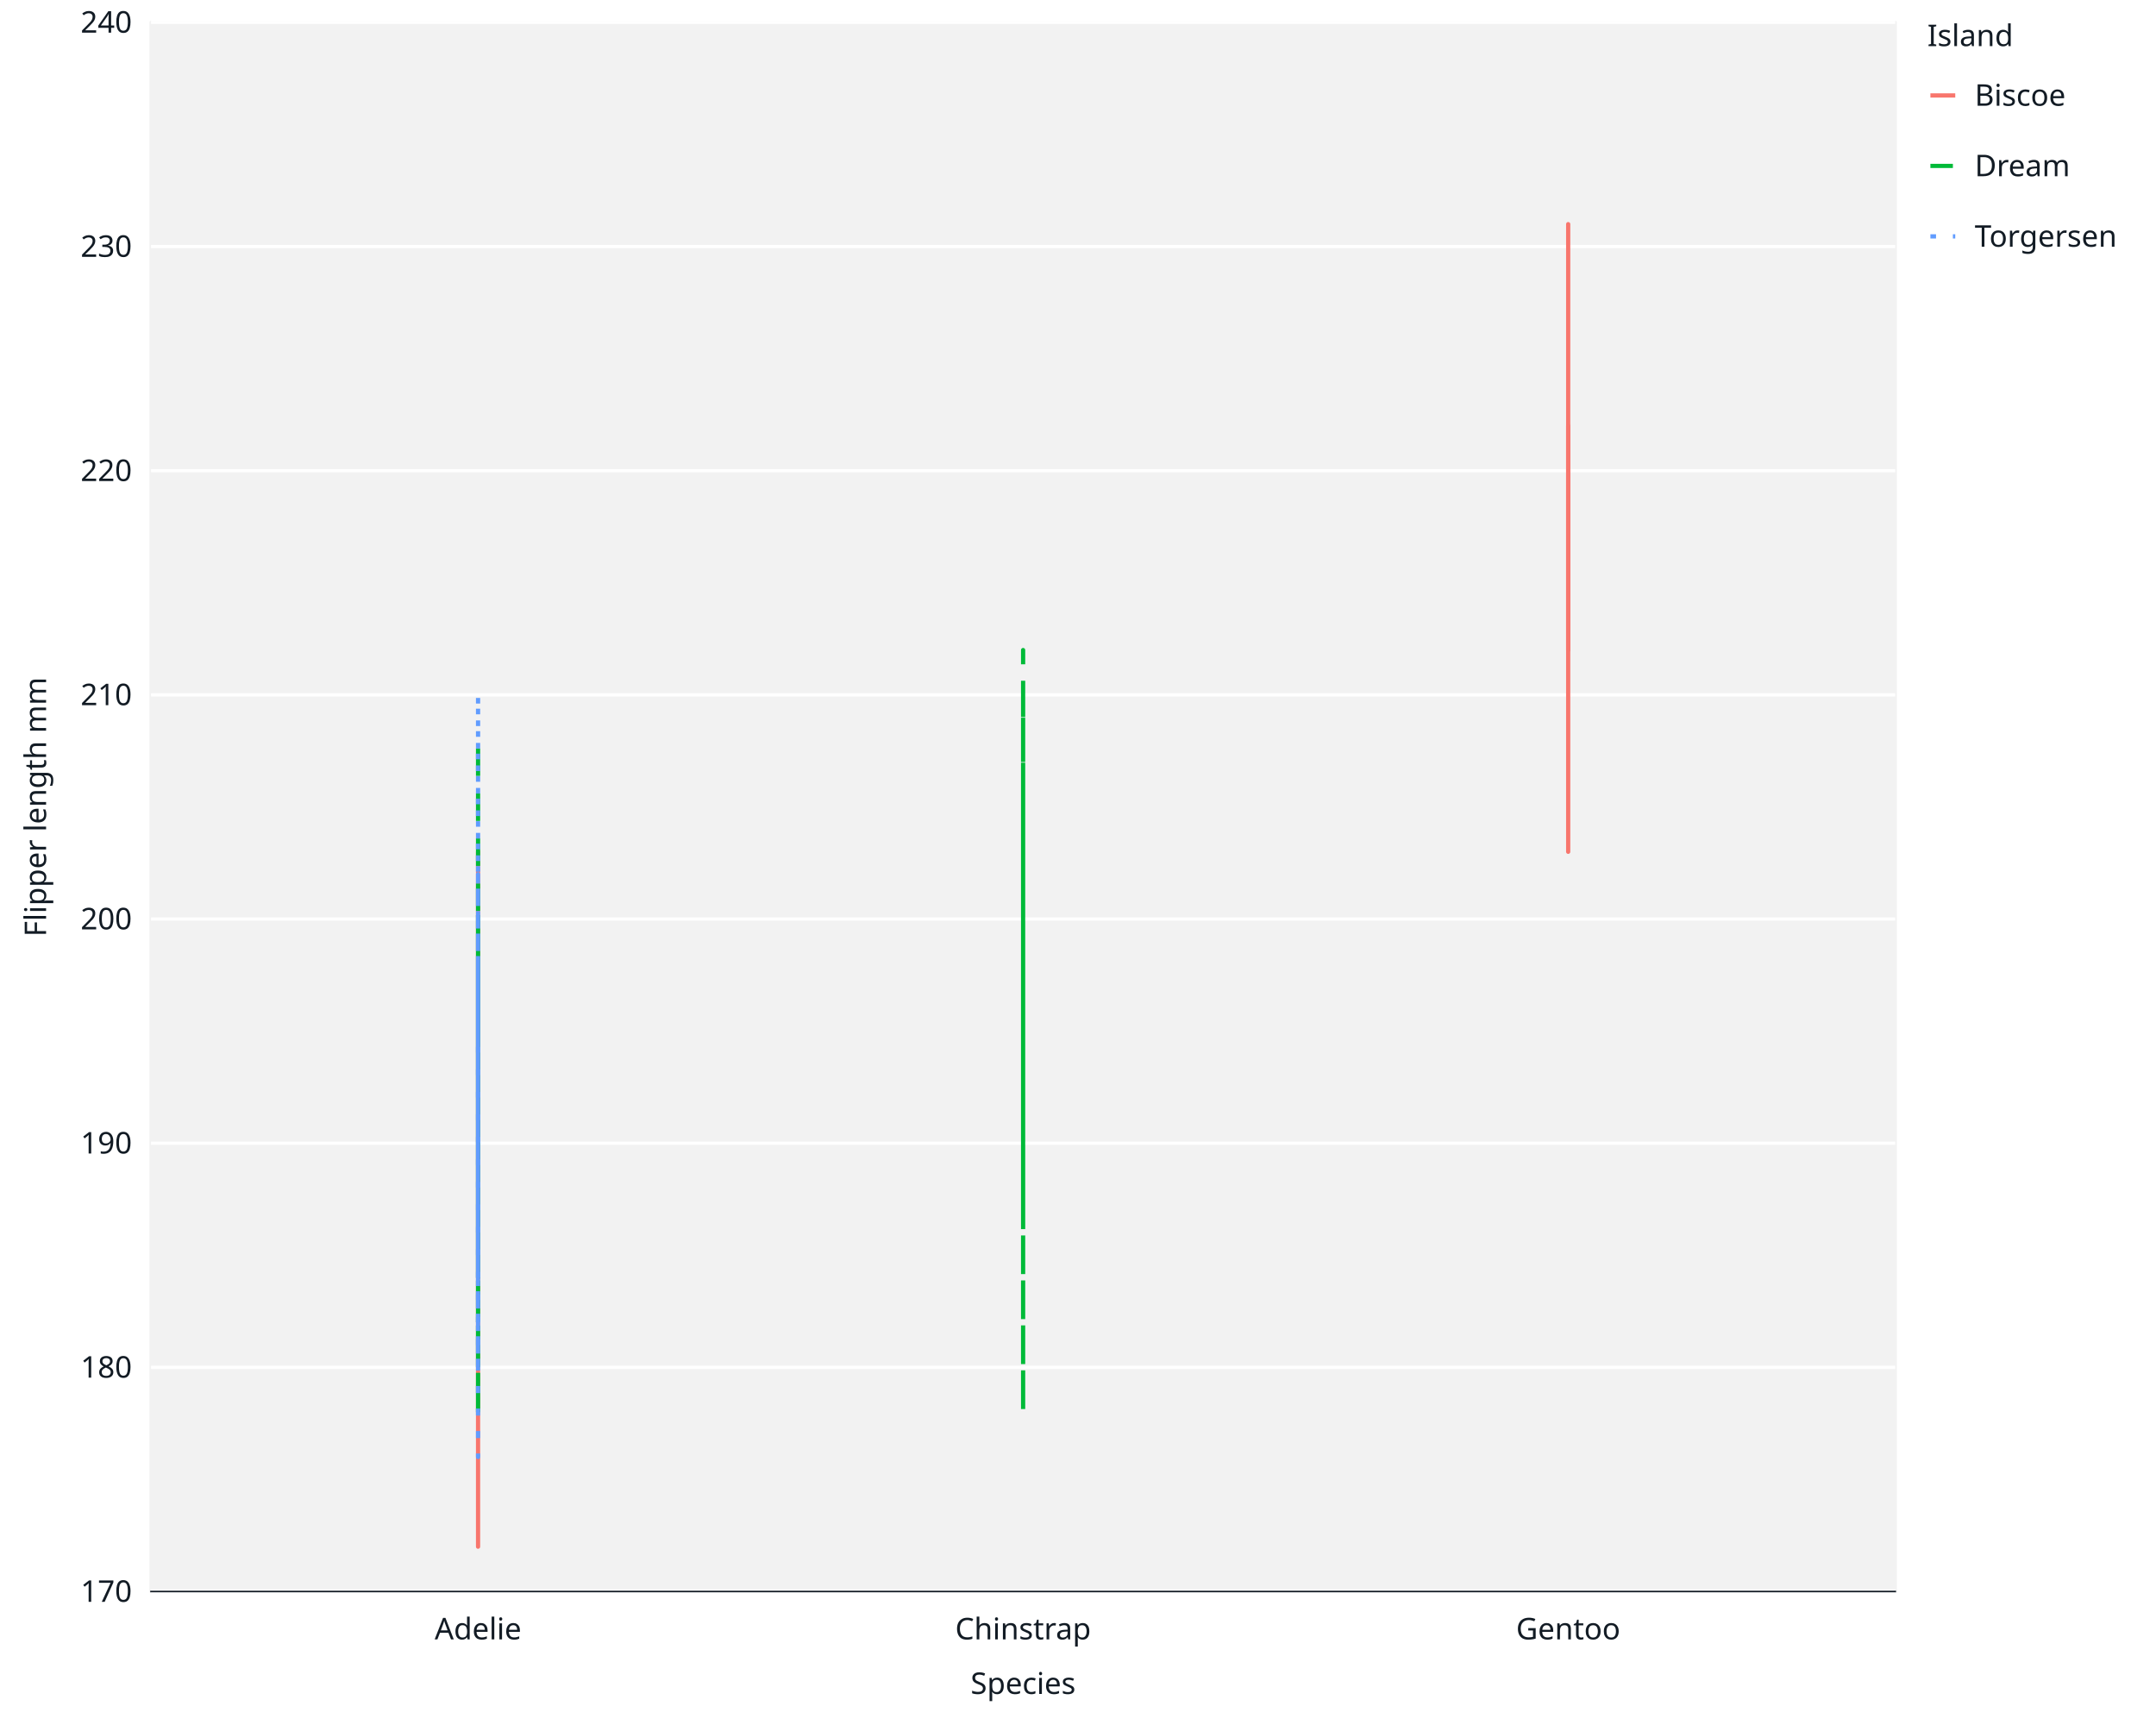
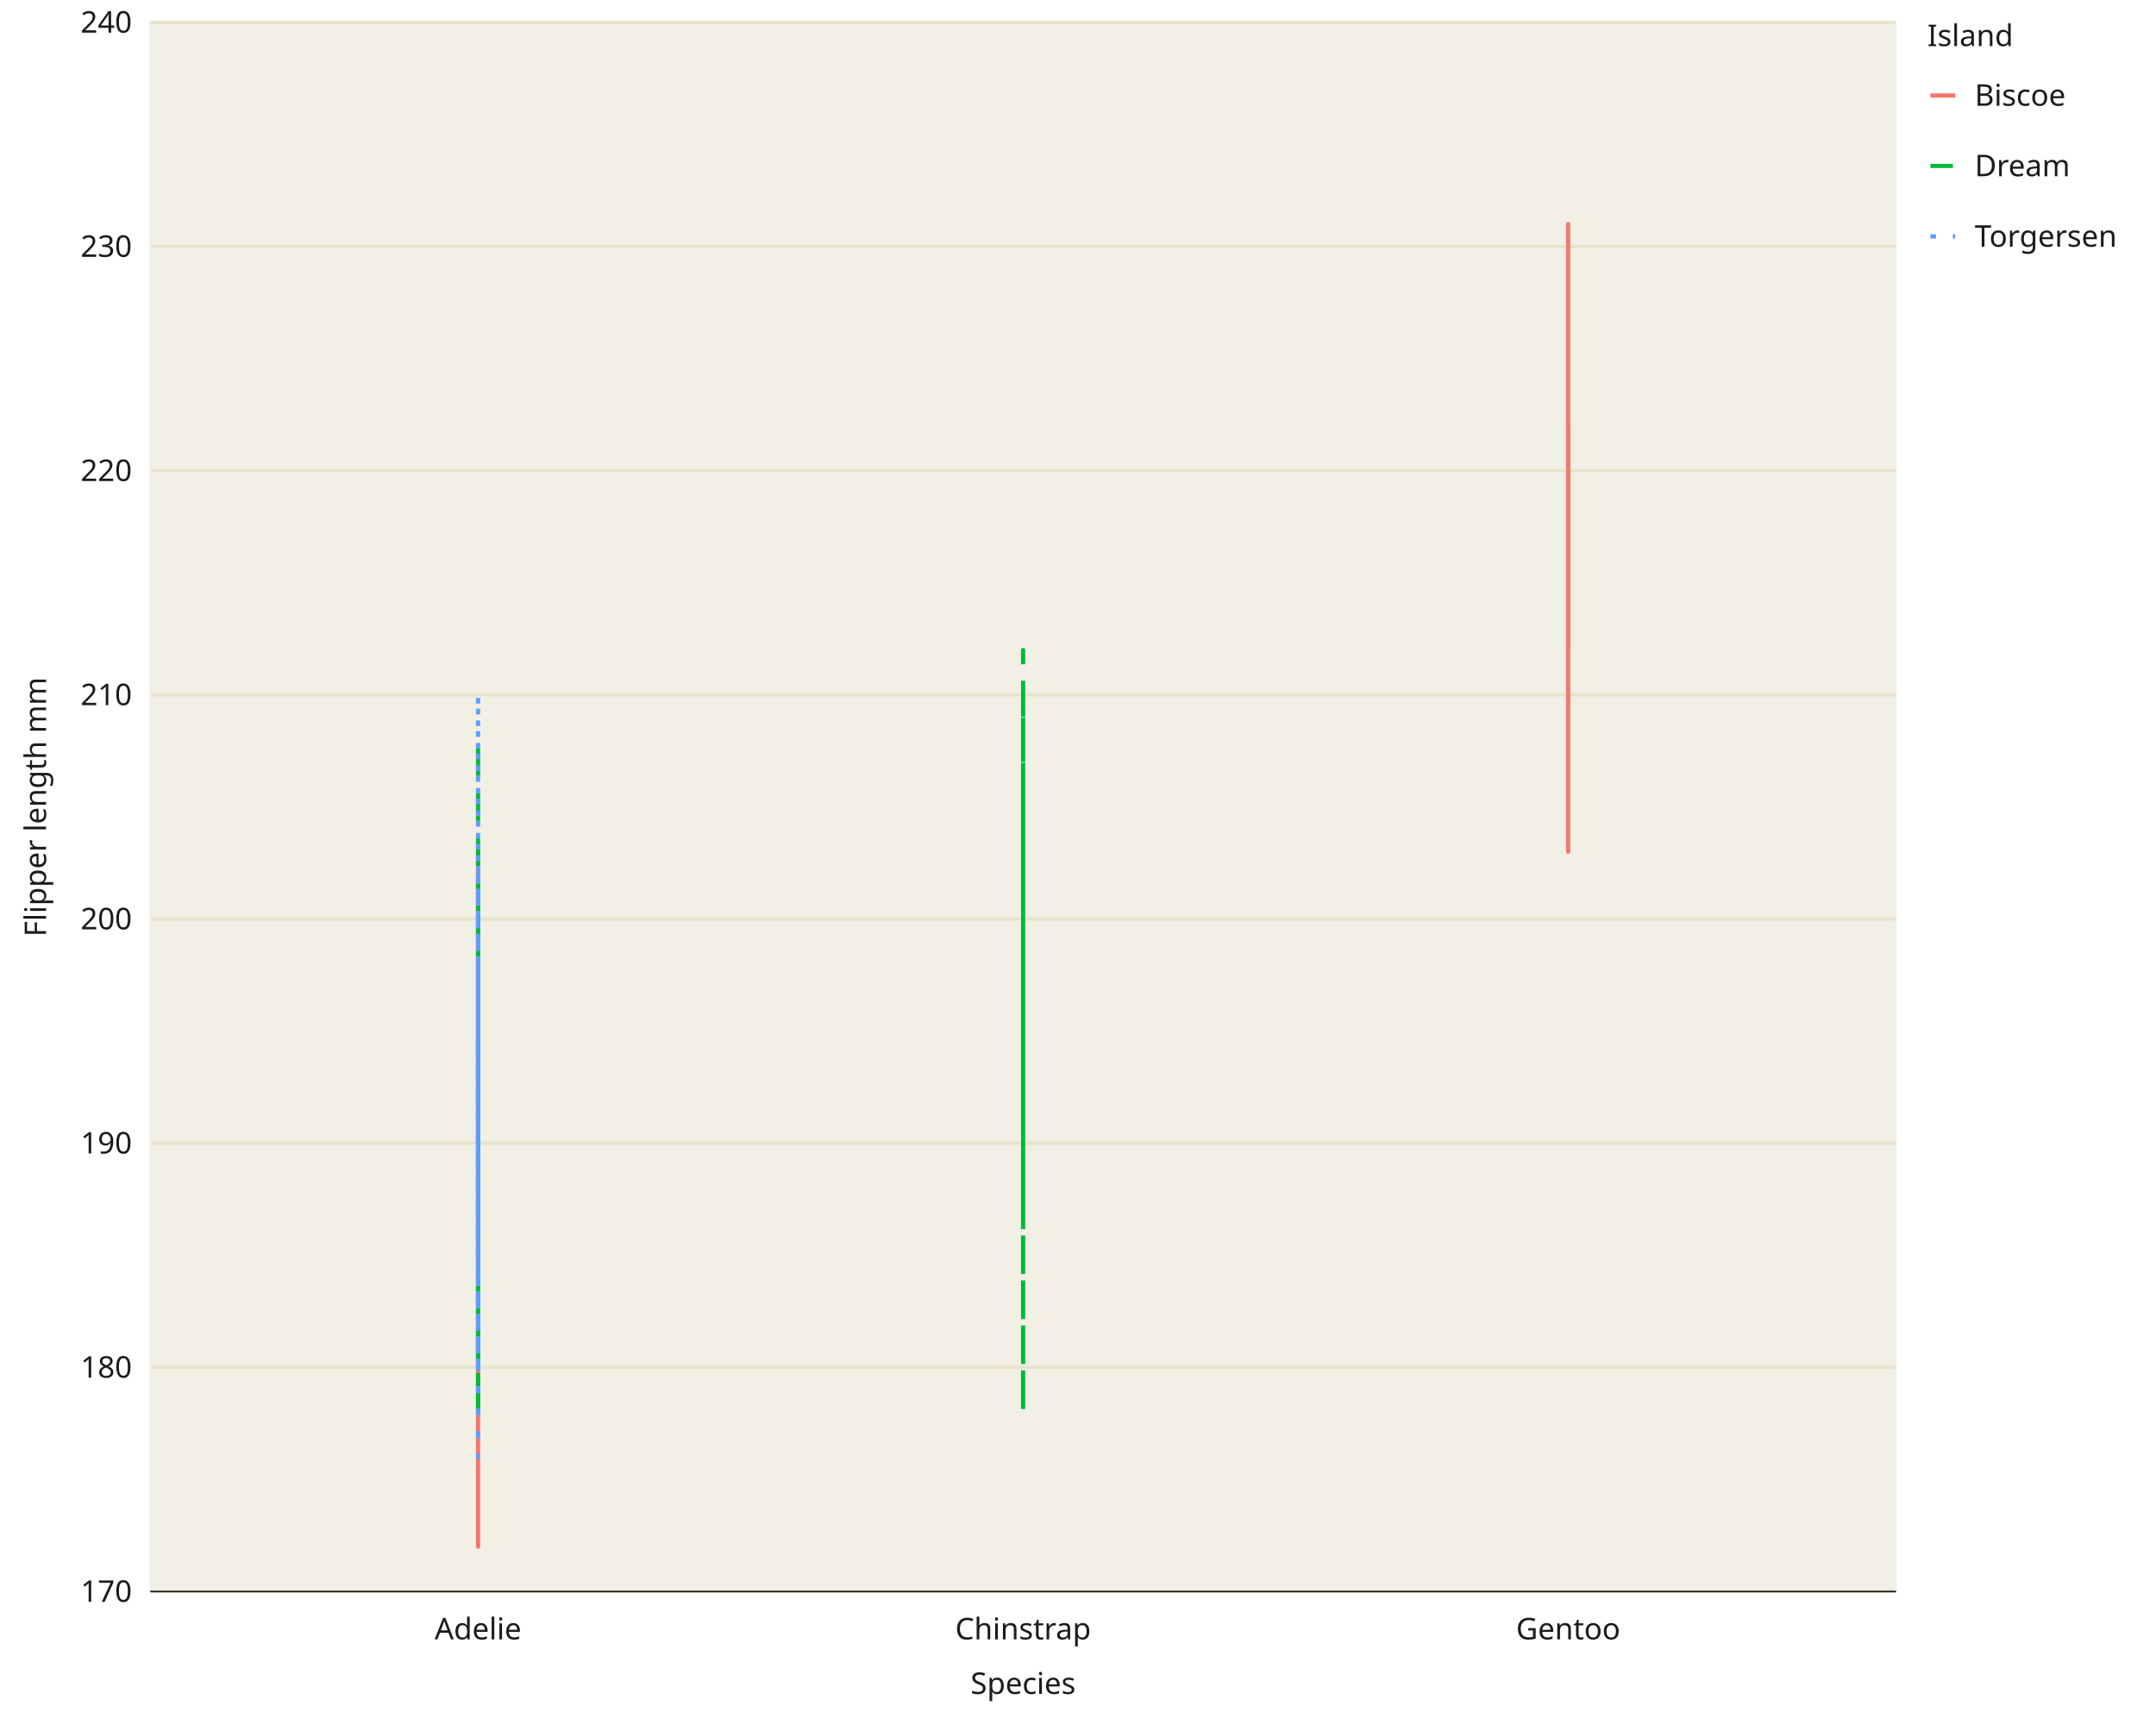
<svg xmlns="http://www.w3.org/2000/svg" class="svglite" data-engine-version="2.0" width="720.00pt" height="576.00pt" viewBox="0 0 720.00 576.00">
  <defs>
    <style type="text/css">
    .svglite line, .svglite polyline, .svglite polygon, .svglite path, .svglite rect, .svglite circle {
      fill: none;
      stroke: #000000;
      stroke-linecap: round;
      stroke-linejoin: round;
      stroke-miterlimit: 10.00;
    }
  </style>
  </defs>
  <rect width="100%" height="100%" style="stroke: none; fill: #FFFFFF;" />
  <defs>
    <clipPath id="cpMC4wMHw3MjAuMDB8MC4wMHw1NzYuMDA=">
      <rect x="0.00" y="0.00" width="720.00" height="576.00" />
    </clipPath>
  </defs>
  <g clip-path="url(#cpMC4wMHw3MjAuMDB8MC4wMHw1NzYuMDA=)">
    <rect x="0.00" y="0.00" width="720.00" height="576.00" style="stroke-width: 1.07; stroke: #FFFFFF; fill: #FFFFFF;" />
-     <rect x="50.43" y="7.47" width="582.49" height="523.96" style="stroke-width: 1.07; stroke: #F2F2F2; fill: #F2F2F2;" />
-     <polyline points="50.43,531.43 632.92,531.43 " style="stroke-width: 1.07; stroke: #FFFFFF; stroke-linecap: butt;" />
-     <polyline points="50.43,456.58 632.92,456.58 " style="stroke-width: 1.07; stroke: #FFFFFF; stroke-linecap: butt;" />
-     <polyline points="50.43,381.73 632.92,381.73 " style="stroke-width: 1.07; stroke: #FFFFFF; stroke-linecap: butt;" />
-     <polyline points="50.43,306.88 632.92,306.88 " style="stroke-width: 1.07; stroke: #FFFFFF; stroke-linecap: butt;" />
-     <polyline points="50.43,232.03 632.92,232.03 " style="stroke-width: 1.07; stroke: #FFFFFF; stroke-linecap: butt;" />
-     <polyline points="50.43,157.18 632.92,157.18 " style="stroke-width: 1.07; stroke: #FFFFFF; stroke-linecap: butt;" />
-     <polyline points="50.43,82.32 632.92,82.32 " style="stroke-width: 1.07; stroke: #FFFFFF; stroke-linecap: butt;" />
-     <polyline points="50.43,7.47 632.92,7.47 " style="stroke-width: 1.07; stroke: #FFFFFF; stroke-linecap: butt;" />
+     <rect x="50.43" y="7.47" width="582.49" height="523.96" style="stroke-width: 1.07; stroke: #F2F0E5; fill: #F2F0E5;" />
+     <polyline points="50.43,531.43 632.92,531.43 " style="stroke-width: 1.07; stroke: #E6E2CE; stroke-linecap: butt;" />
+     <polyline points="50.43,456.58 632.92,456.58 " style="stroke-width: 1.07; stroke: #E6E2CE; stroke-linecap: butt;" />
+     <polyline points="50.43,381.73 632.92,381.73 " style="stroke-width: 1.07; stroke: #E6E2CE; stroke-linecap: butt;" />
+     <polyline points="50.43,306.88 632.92,306.88 " style="stroke-width: 1.07; stroke: #E6E2CE; stroke-linecap: butt;" />
+     <polyline points="50.43,232.03 632.92,232.03 " style="stroke-width: 1.07; stroke: #E6E2CE; stroke-linecap: butt;" />
+     <polyline points="50.43,157.18 632.92,157.18 " style="stroke-width: 1.07; stroke: #E6E2CE; stroke-linecap: butt;" />
+     <polyline points="50.43,82.32 632.92,82.32 " style="stroke-width: 1.07; stroke: #E6E2CE; stroke-linecap: butt;" />
+     <polyline points="50.43,7.47 632.92,7.47 " style="stroke-width: 1.07; stroke: #E6E2CE; stroke-linecap: butt;" />
    <polyline points="159.65,531.43 159.65,7.47 " style="stroke-width: 1.07; stroke: none; stroke-linecap: butt;" />
    <polyline points="341.67,531.43 341.67,7.47 " style="stroke-width: 1.07; stroke: none; stroke-linecap: butt;" />
    <polyline points="523.70,531.43 523.70,7.47 " style="stroke-width: 1.07; stroke: none; stroke-linecap: butt;" />
    <polyline points="159.65,501.49 159.65,456.58 159.65,389.22 159.65,419.16 159.65,456.58 159.65,404.19 159.65,434.13 159.65,404.19 159.65,516.46 159.65,456.58 159.65,411.67 159.65,396.70 159.65,381.73 159.65,306.88 159.65,404.19 159.65,374.25 159.65,411.67 159.65,359.28 159.65,449.10 159.65,351.79 159.65,419.16 159.65,344.30 159.65,419.16 159.65,366.76 159.65,426.64 159.65,366.76 159.65,344.30 159.65,396.70 159.65,366.76 159.65,284.42 159.65,434.13 159.65,381.73 159.65,359.28 159.65,426.64 159.65,314.36 159.65,381.73 159.65,449.10 159.65,329.33 159.65,321.85 159.65,374.25 159.65,359.28 159.65,329.33 159.65,374.25 159.65,336.82 " style="stroke-width: 1.41; stroke: #F8766D; stroke-linecap: butt;" />
    <polyline points="159.65,471.55 159.65,471.55 159.65,396.70 159.65,426.64 159.65,344.30 159.65,336.82 159.65,381.73 159.65,456.58 159.65,449.10 159.65,426.64 159.65,441.61 159.65,344.30 159.65,411.67 159.65,336.82 159.65,419.16 159.65,381.73 159.65,441.61 159.65,464.07 159.65,381.73 159.65,374.25 159.65,374.25 159.65,351.79 159.65,381.73 159.65,389.22 159.65,389.22 159.65,381.73 159.65,291.91 159.65,269.45 159.65,419.16 159.65,411.67 159.65,404.19 159.65,247.00 159.65,381.73 159.65,336.82 159.65,471.55 159.65,366.76 159.65,359.28 159.65,314.36 159.65,404.19 159.65,381.73 159.65,374.25 159.65,306.88 159.65,419.16 159.65,359.28 159.65,359.28 159.65,404.19 159.65,396.70 159.65,381.73 159.65,366.76 159.65,419.16 159.65,381.73 159.65,426.64 159.65,344.30 159.65,359.28 159.65,404.19 159.65,299.39 " style="stroke-width: 1.41; stroke: #00BA38; stroke-dasharray: 7.51,7.51; stroke-linecap: butt;" />
    <polyline points="159.65,449.10 159.65,411.67 159.65,344.30 " style="stroke-width: 1.41; stroke: #619CFF; stroke-dasharray: 1.88,5.63; stroke-linecap: butt;" />
    <polyline points="159.65,359.28 159.65,381.73 159.65,449.10 159.65,344.30 159.65,359.28 159.65,381.73 159.65,411.67 159.65,456.58 159.65,441.61 159.65,374.25 159.65,321.85 159.65,419.16 159.65,344.30 159.65,329.33 159.65,426.64 159.65,351.79 159.65,381.73 159.65,321.85 159.65,381.73 159.65,381.73 159.65,336.82 159.65,329.33 159.65,381.73 159.65,344.30 159.65,374.25 159.65,426.64 159.65,404.19 159.65,344.30 159.65,389.22 159.65,336.82 159.65,404.19 159.65,359.28 159.65,396.70 159.65,314.36 159.65,389.22 159.65,389.22 159.65,404.19 159.65,321.85 159.65,486.52 159.65,291.91 159.65,411.67 159.65,314.36 159.65,374.25 159.65,344.30 159.65,374.25 159.65,232.03 159.65,381.73 159.65,329.33 " style="stroke-width: 1.41; stroke: #619CFF; stroke-dasharray: 1.88,5.63; stroke-linecap: butt;" />
    <polyline points="341.67,366.76 341.67,336.82 341.67,359.28 341.67,396.70 341.67,329.33 341.67,321.85 341.67,471.55 341.67,329.33 341.67,344.30 341.67,321.85 341.67,359.28 341.67,351.79 341.67,419.16 341.67,299.39 341.67,381.73 341.67,299.39 341.67,329.33 341.67,449.10 341.67,381.73 341.67,344.30 341.67,449.10 341.67,374.25 341.67,404.19 341.67,359.28 341.67,344.30 341.67,329.33 341.67,306.88 341.67,306.88 341.67,374.25 341.67,269.45 341.67,404.19 341.67,299.39 341.67,404.19 341.67,284.42 341.67,344.30 341.67,314.36 341.67,344.30 341.67,232.03 341.67,366.76 341.67,269.45 341.67,232.03 341.67,404.19 341.67,336.82 341.67,336.82 341.67,336.82 341.67,299.39 341.67,381.73 341.67,217.06 341.67,404.19 341.67,321.85 341.67,314.36 341.67,299.39 341.67,359.28 341.67,284.42 341.67,404.19 341.67,329.33 341.67,374.25 341.67,284.42 341.67,291.91 341.67,351.79 341.67,261.97 341.67,389.22 341.67,344.30 341.67,254.48 341.67,291.91 341.67,359.28 341.67,232.03 341.67,321.85 " style="stroke-width: 1.41; stroke: #00BA38; stroke-dasharray: 7.51,7.51; stroke-linecap: butt;" />
    <polyline points="523.70,224.54 523.70,82.32 523.70,232.03 523.70,172.15 523.70,194.60 523.70,232.03 523.70,224.54 523.70,164.66 523.70,239.51 523.70,194.60 523.70,202.09 523.70,187.12 523.70,202.09 523.70,209.57 523.70,232.03 523.70,179.63 523.70,232.03 523.70,149.69 523.70,239.51 523.70,142.21 523.70,172.15 523.70,194.60 523.70,209.57 523.70,194.60 523.70,194.60 523.70,194.60 523.70,187.12 523.70,194.60 523.70,232.03 523.70,157.18 523.70,142.21 523.70,239.51 523.70,254.48 523.70,82.32 523.70,157.18 523.70,157.18 523.70,209.57 523.70,164.66 523.70,247.00 523.70,247.00 523.70,247.00 523.70,119.75 523.70,232.03 523.70,187.12 523.70,142.21 523.70,179.63 523.70,232.03 523.70,119.75 523.70,209.57 523.70,194.60 523.70,232.03 523.70,157.18 523.70,232.03 523.70,119.75 523.70,179.63 523.70,157.18 523.70,247.00 523.70,157.18 523.70,247.00 523.70,127.23 523.70,247.00 523.70,149.69 523.70,202.09 523.70,74.84 523.70,164.66 523.70,82.32 523.70,202.09 523.70,89.81 523.70,157.18 523.70,134.72 523.70,187.12 523.70,149.69 523.70,149.69 523.70,179.63 523.70,187.12 523.70,82.32 523.70,239.51 523.70,157.18 523.70,194.60 523.70,134.72 523.70,217.06 523.70,149.69 523.70,217.06 523.70,127.23 523.70,217.06 523.70,97.29 523.70,172.15 523.70,172.15 523.70,217.06 523.70,82.32 523.70,172.15 523.70,97.29 523.70,217.06 523.70,127.23 523.70,202.09 523.70,112.26 523.70,187.12 523.70,142.21 523.70,284.42 523.70,119.75 523.70,164.66 523.70,97.29 523.70,194.60 523.70,97.29 523.70,187.12 523.70,194.60 523.70,232.03 523.70,164.66 523.70,247.00 523.70,239.51 523.70,187.12 523.70,89.81 523.70,209.57 523.70,82.32 523.70,179.63 523.70,82.32 523.70,179.63 523.70,142.21 523.70,202.09 " style="stroke-width: 1.41; stroke: #F8766D; stroke-linecap: butt;" />
    <polyline points="523.70,194.60 523.70,142.21 523.70,217.06 523.70,209.57 " style="stroke-width: 1.41; stroke: #F8766D; stroke-linecap: butt;" />
    <polyline points="50.43,531.43 50.43,7.47 " style="stroke-width: 0.53; stroke: none; stroke-linecap: square;" />
-     <text x="44.07" y="534.87" text-anchor="end" style="font-size: 10.00px; fill: #121B24; font-family: sans;" textLength="16.69px" lengthAdjust="spacingAndGlyphs">170</text>
-     <text x="44.07" y="460.02" text-anchor="end" style="font-size: 10.00px; fill: #121B24; font-family: sans;" textLength="16.69px" lengthAdjust="spacingAndGlyphs">180</text>
-     <text x="44.07" y="385.17" text-anchor="end" style="font-size: 10.00px; fill: #121B24; font-family: sans;" textLength="16.69px" lengthAdjust="spacingAndGlyphs">190</text>
-     <text x="44.07" y="310.32" text-anchor="end" style="font-size: 10.00px; fill: #121B24; font-family: sans;" textLength="16.69px" lengthAdjust="spacingAndGlyphs">200</text>
-     <text x="44.07" y="235.47" text-anchor="end" style="font-size: 10.00px; fill: #121B24; font-family: sans;" textLength="16.69px" lengthAdjust="spacingAndGlyphs">210</text>
-     <text x="44.07" y="160.62" text-anchor="end" style="font-size: 10.00px; fill: #121B24; font-family: sans;" textLength="16.69px" lengthAdjust="spacingAndGlyphs">220</text>
-     <text x="44.07" y="85.76" text-anchor="end" style="font-size: 10.00px; fill: #121B24; font-family: sans;" textLength="16.69px" lengthAdjust="spacingAndGlyphs">230</text>
-     <text x="44.07" y="10.91" text-anchor="end" style="font-size: 10.00px; fill: #121B24; font-family: sans;" textLength="16.69px" lengthAdjust="spacingAndGlyphs">240</text>
+     <text x="44.07" y="534.87" text-anchor="end" style="font-size: 10.00px; fill: #1C1B1A; font-family: sans;" textLength="16.69px" lengthAdjust="spacingAndGlyphs">170</text>
+     <text x="44.07" y="460.02" text-anchor="end" style="font-size: 10.00px; fill: #1C1B1A; font-family: sans;" textLength="16.69px" lengthAdjust="spacingAndGlyphs">180</text>
+     <text x="44.07" y="385.17" text-anchor="end" style="font-size: 10.00px; fill: #1C1B1A; font-family: sans;" textLength="16.69px" lengthAdjust="spacingAndGlyphs">190</text>
+     <text x="44.07" y="310.32" text-anchor="end" style="font-size: 10.00px; fill: #1C1B1A; font-family: sans;" textLength="16.69px" lengthAdjust="spacingAndGlyphs">200</text>
+     <text x="44.07" y="235.47" text-anchor="end" style="font-size: 10.00px; fill: #1C1B1A; font-family: sans;" textLength="16.69px" lengthAdjust="spacingAndGlyphs">210</text>
+     <text x="44.07" y="160.62" text-anchor="end" style="font-size: 10.00px; fill: #1C1B1A; font-family: sans;" textLength="16.69px" lengthAdjust="spacingAndGlyphs">220</text>
+     <text x="44.07" y="85.76" text-anchor="end" style="font-size: 10.00px; fill: #1C1B1A; font-family: sans;" textLength="16.69px" lengthAdjust="spacingAndGlyphs">230</text>
+     <text x="44.07" y="10.91" text-anchor="end" style="font-size: 10.00px; fill: #1C1B1A; font-family: sans;" textLength="16.69px" lengthAdjust="spacingAndGlyphs">240</text>
    <polyline points="46.81,531.43 50.43,531.43 " style="stroke-width: 0.53; stroke: none; stroke-linecap: butt;" />
    <polyline points="46.81,456.58 50.43,456.58 " style="stroke-width: 0.53; stroke: none; stroke-linecap: butt;" />
    <polyline points="46.81,381.73 50.43,381.73 " style="stroke-width: 0.53; stroke: none; stroke-linecap: butt;" />
    <polyline points="46.81,306.88 50.43,306.88 " style="stroke-width: 0.53; stroke: none; stroke-linecap: butt;" />
    <polyline points="46.81,232.03 50.43,232.03 " style="stroke-width: 0.53; stroke: none; stroke-linecap: butt;" />
    <polyline points="46.81,157.18 50.43,157.18 " style="stroke-width: 0.53; stroke: none; stroke-linecap: butt;" />
    <polyline points="46.81,82.32 50.43,82.32 " style="stroke-width: 0.53; stroke: none; stroke-linecap: butt;" />
    <polyline points="46.81,7.47 50.43,7.47 " style="stroke-width: 0.53; stroke: none; stroke-linecap: butt;" />
-     <polyline points="50.43,531.43 632.92,531.43 " style="stroke-width: 0.53; stroke: #121B24; stroke-linecap: square;" />
+     <polyline points="50.43,531.43 632.92,531.43 " style="stroke-width: 0.53; stroke: #1C1B1A; stroke-linecap: square;" />
    <polyline points="159.65,535.05 159.65,531.43 " style="stroke-width: 0.53; stroke: none; stroke-linecap: butt;" />
    <polyline points="341.67,535.05 341.67,531.43 " style="stroke-width: 0.53; stroke: none; stroke-linecap: butt;" />
    <polyline points="523.70,535.05 523.70,531.43 " style="stroke-width: 0.53; stroke: none; stroke-linecap: butt;" />
-     <text x="159.65" y="547.41" text-anchor="middle" style="font-size: 10.00px; fill: #121B24; font-family: sans;" textLength="27.80px" lengthAdjust="spacingAndGlyphs">Adelie</text>
-     <text x="341.67" y="547.41" text-anchor="middle" style="font-size: 10.00px; fill: #121B24; font-family: sans;" textLength="42.80px" lengthAdjust="spacingAndGlyphs">Chinstrap</text>
-     <text x="523.70" y="547.41" text-anchor="middle" style="font-size: 10.00px; fill: #121B24; font-family: sans;" textLength="32.81px" lengthAdjust="spacingAndGlyphs">Gentoo</text>
-     <text x="341.67" y="565.63" text-anchor="middle" style="font-size: 10.00px; fill: #121B24; font-family: sans;" textLength="35.59px" lengthAdjust="spacingAndGlyphs">Species</text>
-     <text transform="translate(15.39,269.45) rotate(-90)" text-anchor="middle" style="font-size: 10.00px; fill: #121B24; font-family: sans;" textLength="80.03px" lengthAdjust="spacingAndGlyphs">Flipper length mm</text>
+     <text x="159.65" y="547.41" text-anchor="middle" style="font-size: 10.00px; fill: #1C1B1A; font-family: sans;" textLength="27.80px" lengthAdjust="spacingAndGlyphs">Adelie</text>
+     <text x="341.67" y="547.41" text-anchor="middle" style="font-size: 10.00px; fill: #1C1B1A; font-family: sans;" textLength="42.80px" lengthAdjust="spacingAndGlyphs">Chinstrap</text>
+     <text x="523.70" y="547.41" text-anchor="middle" style="font-size: 10.00px; fill: #1C1B1A; font-family: sans;" textLength="32.81px" lengthAdjust="spacingAndGlyphs">Gentoo</text>
+     <text x="341.67" y="565.63" text-anchor="middle" style="font-size: 10.00px; fill: #1C1B1A; font-family: sans;" textLength="35.59px" lengthAdjust="spacingAndGlyphs">Species</text>
+     <text transform="translate(15.39,269.45) rotate(-90)" text-anchor="middle" style="font-size: 10.00px; fill: #1C1B1A; font-family: sans;" textLength="80.03px" lengthAdjust="spacingAndGlyphs">Flipper length mm</text>
    <rect x="640.89" y="7.47" width="64.17" height="81.42" style="stroke-width: 1.07; stroke: #FFFFFF; fill: #FFFFFF;" />
-     <text x="643.63" y="15.39" style="font-size: 10.00px; fill: #121B24; font-family: sans;" textLength="26.69px" lengthAdjust="spacingAndGlyphs">Island</text>
+     <text x="643.63" y="15.39" style="font-size: 10.00px; fill: #1C1B1A; font-family: sans;" textLength="26.69px" lengthAdjust="spacingAndGlyphs">Island</text>
    <rect x="643.63" y="21.91" width="10.37" height="19.92" style="stroke-width: 1.07; stroke: #FFFFFF; fill: #FFFFFF;" />
    <line x1="644.66" y1="31.87" x2="652.96" y2="31.87" style="stroke-width: 1.41; stroke: #F8766D; stroke-linecap: butt;" />
    <rect x="643.63" y="45.44" width="10.37" height="19.92" style="stroke-width: 1.07; stroke: #FFFFFF; fill: #FFFFFF;" />
    <line x1="644.66" y1="55.40" x2="652.96" y2="55.40" style="stroke-width: 1.41; stroke: #00BA38; stroke-dasharray: 7.51,7.51; stroke-linecap: butt;" />
    <rect x="643.63" y="68.98" width="10.37" height="19.92" style="stroke-width: 1.07; stroke: #FFFFFF; fill: #FFFFFF;" />
    <line x1="644.66" y1="78.93" x2="652.96" y2="78.93" style="stroke-width: 1.41; stroke: #619CFF; stroke-dasharray: 1.88,5.63; stroke-linecap: butt;" />
-     <text x="659.47" y="35.31" style="font-size: 10.00px; fill: #121B24; font-family: sans;" textLength="30.02px" lengthAdjust="spacingAndGlyphs">Biscoe</text>
-     <text x="659.47" y="58.84" style="font-size: 10.00px; fill: #121B24; font-family: sans;" textLength="30.01px" lengthAdjust="spacingAndGlyphs">Dream</text>
-     <text x="659.47" y="82.38" style="font-size: 10.00px; fill: #121B24; font-family: sans;" textLength="45.58px" lengthAdjust="spacingAndGlyphs">Torgersen</text>
+     <text x="659.47" y="35.31" style="font-size: 10.00px; fill: #1C1B1A; font-family: sans;" textLength="30.02px" lengthAdjust="spacingAndGlyphs">Biscoe</text>
+     <text x="659.47" y="58.84" style="font-size: 10.00px; fill: #1C1B1A; font-family: sans;" textLength="30.01px" lengthAdjust="spacingAndGlyphs">Dream</text>
+     <text x="659.47" y="82.38" style="font-size: 10.00px; fill: #1C1B1A; font-family: sans;" textLength="45.58px" lengthAdjust="spacingAndGlyphs">Torgersen</text>
  </g>
</svg>
